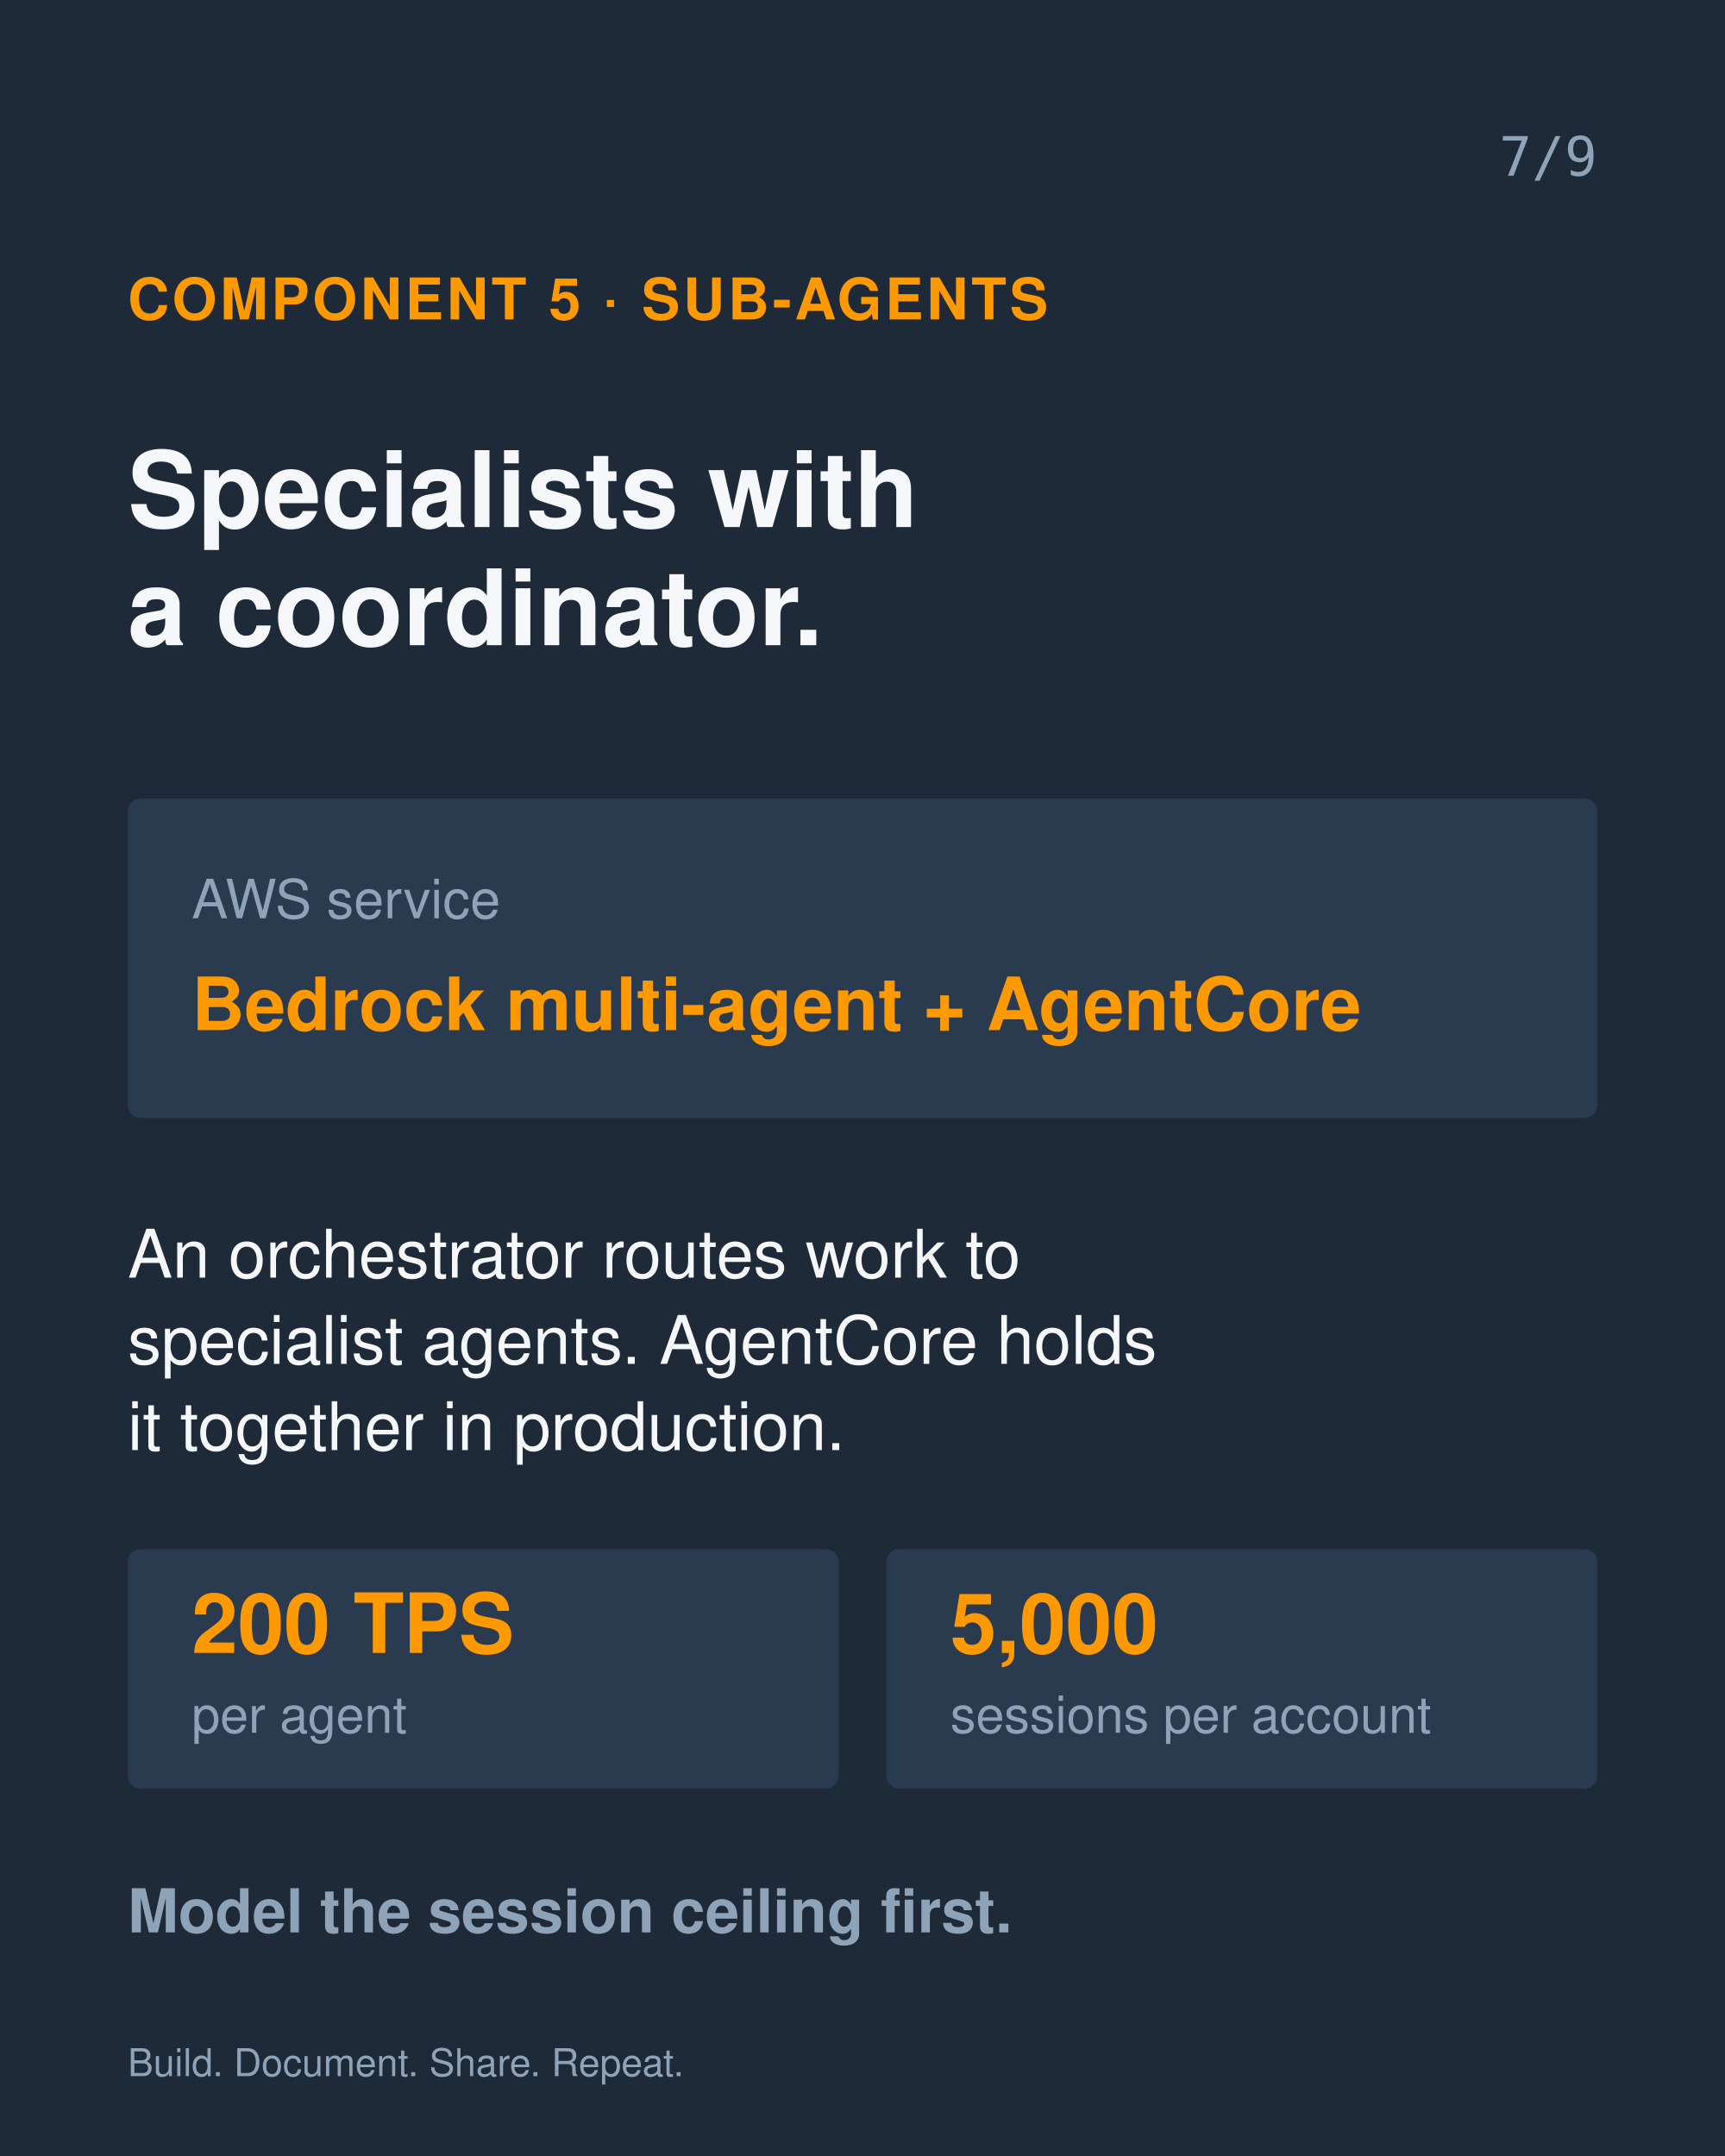
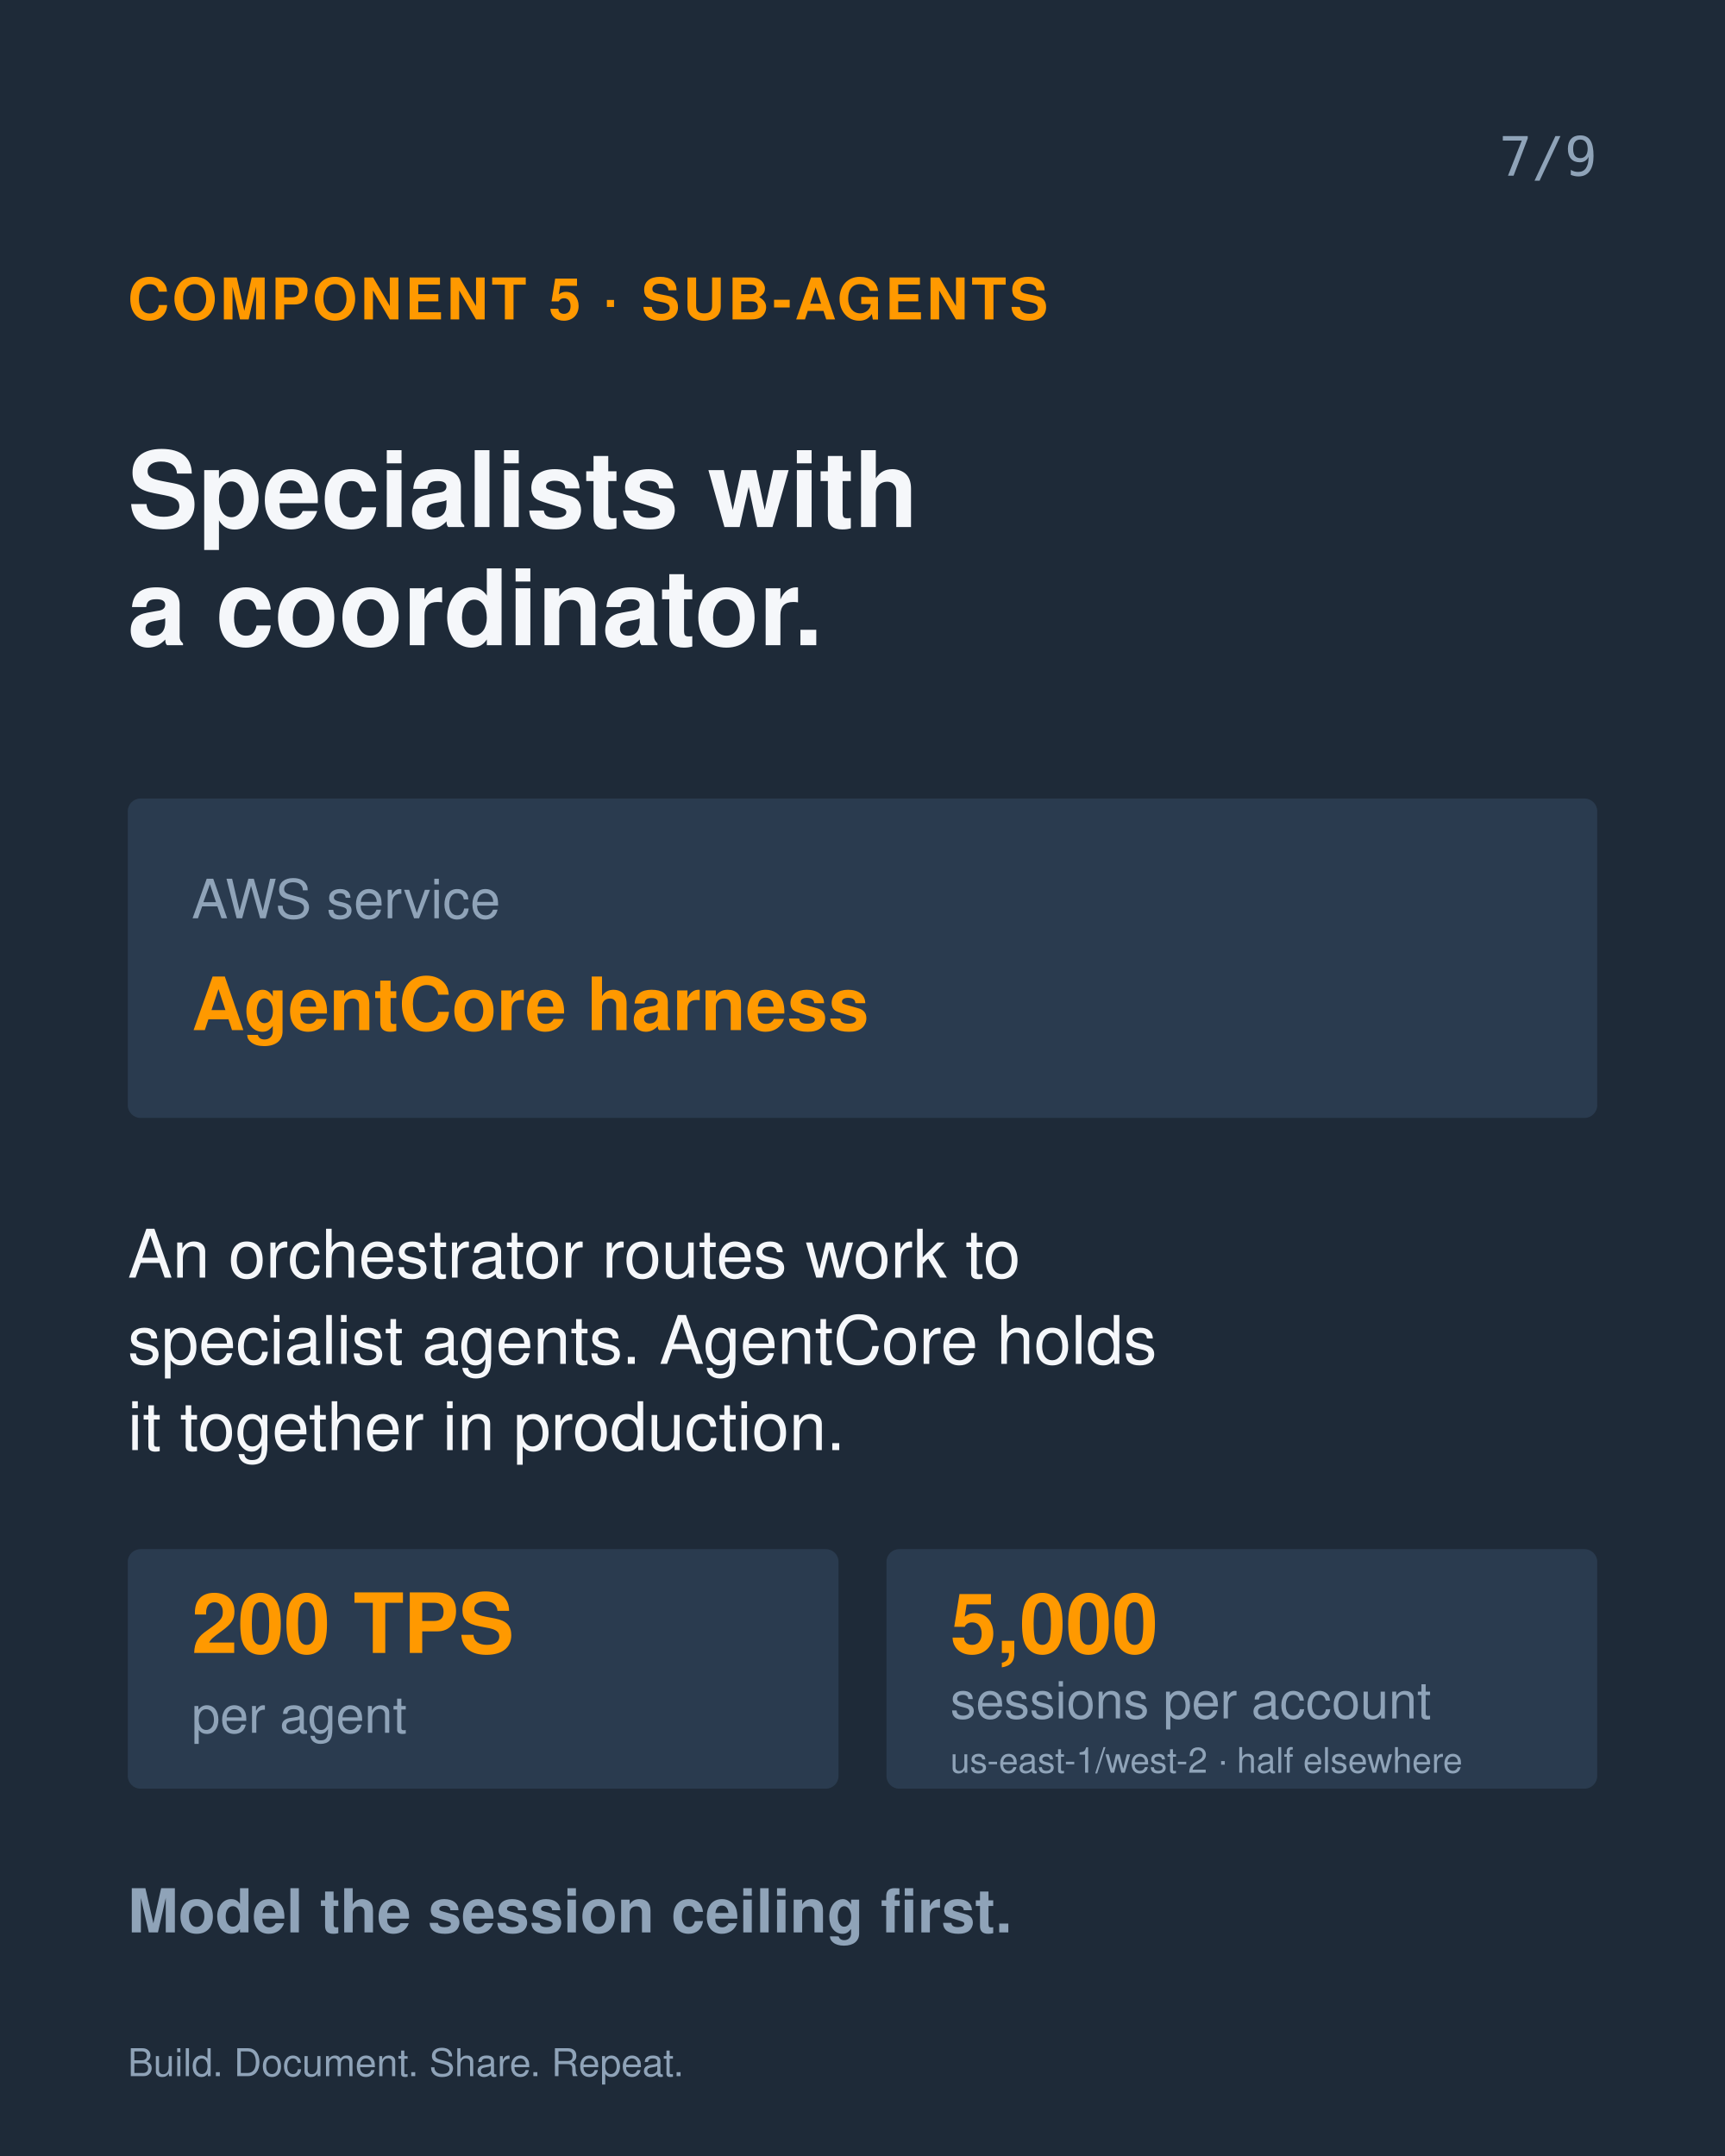
<svg xmlns="http://www.w3.org/2000/svg" viewBox="0 0 1080 1350" font-family="Helvetica Neue, Helvetica, Arial, sans-serif">
  <rect width="1080" height="1350" fill="#1E2A38" />
  <text x="1000" y="110" text-anchor="end" font-family="SF Mono, Menlo, Monaco, monospace" font-size="34" fill="#8FA3B8">7/9</text>
  <text x="80" y="200" font-size="36" font-weight="700" fill="#FF9900" letter-spacing="2">COMPONENT 5 · SUB-AGENTS</text>
  <text x="80" y="330" font-size="66" font-weight="700" fill="#F5F7FA">Specialists with</text>
  <text x="80" y="404" font-size="66" font-weight="700" fill="#F5F7FA">a coordinator.</text>
  <rect x="80" y="500" width="920" height="200" rx="8" fill="#2A3B4F" />
  <text x="120" y="575" font-size="34" fill="#8FA3B8">AWS service</text>
-   <text x="120" y="645" font-size="46" font-weight="700" fill="#FF9900">Bedrock multi-agent + AgentCore</text>
+   <text x="120" y="645" font-size="46" font-weight="700" fill="#FF9900">AgentCore harness</text>
  <text x="80" y="800" font-size="42" fill="#F5F7FA">An orchestrator routes work to</text>
  <text x="80" y="854" font-size="42" fill="#F5F7FA">specialist agents. AgentCore holds</text>
  <text x="80" y="908" font-size="42" fill="#F5F7FA">it together in production.</text>
  <rect x="80" y="970" width="445" height="150" rx="8" fill="#2A3B4F" />
  <text x="120" y="1035" font-size="52" font-weight="700" fill="#FF9900">200 TPS</text>
  <text x="120" y="1085" font-size="32" fill="#8FA3B8">per agent</text>
  <rect x="555" y="970" width="445" height="150" rx="8" fill="#2A3B4F" />
  <text x="595" y="1035" font-size="52" font-weight="700" fill="#FF9900">5,000</text>
-   <text x="595" y="1085" font-size="32" fill="#8FA3B8">sessions per account</text>
+   <text x="595" y="1076" font-size="32" fill="#8FA3B8">sessions per account</text>
+   <text x="595" y="1110" font-size="22" fill="#8FA3B8">us-east-1/west-2 · half elsewhere</text>
  <text x="80" y="1210" font-size="38" font-weight="700" fill="#8FA3B8">Model the session ceiling first.</text>
  <text x="80" y="1300" font-size="24" fill="#8FA3B8">Build. Document. Share. Repeat.</text>
</svg>
